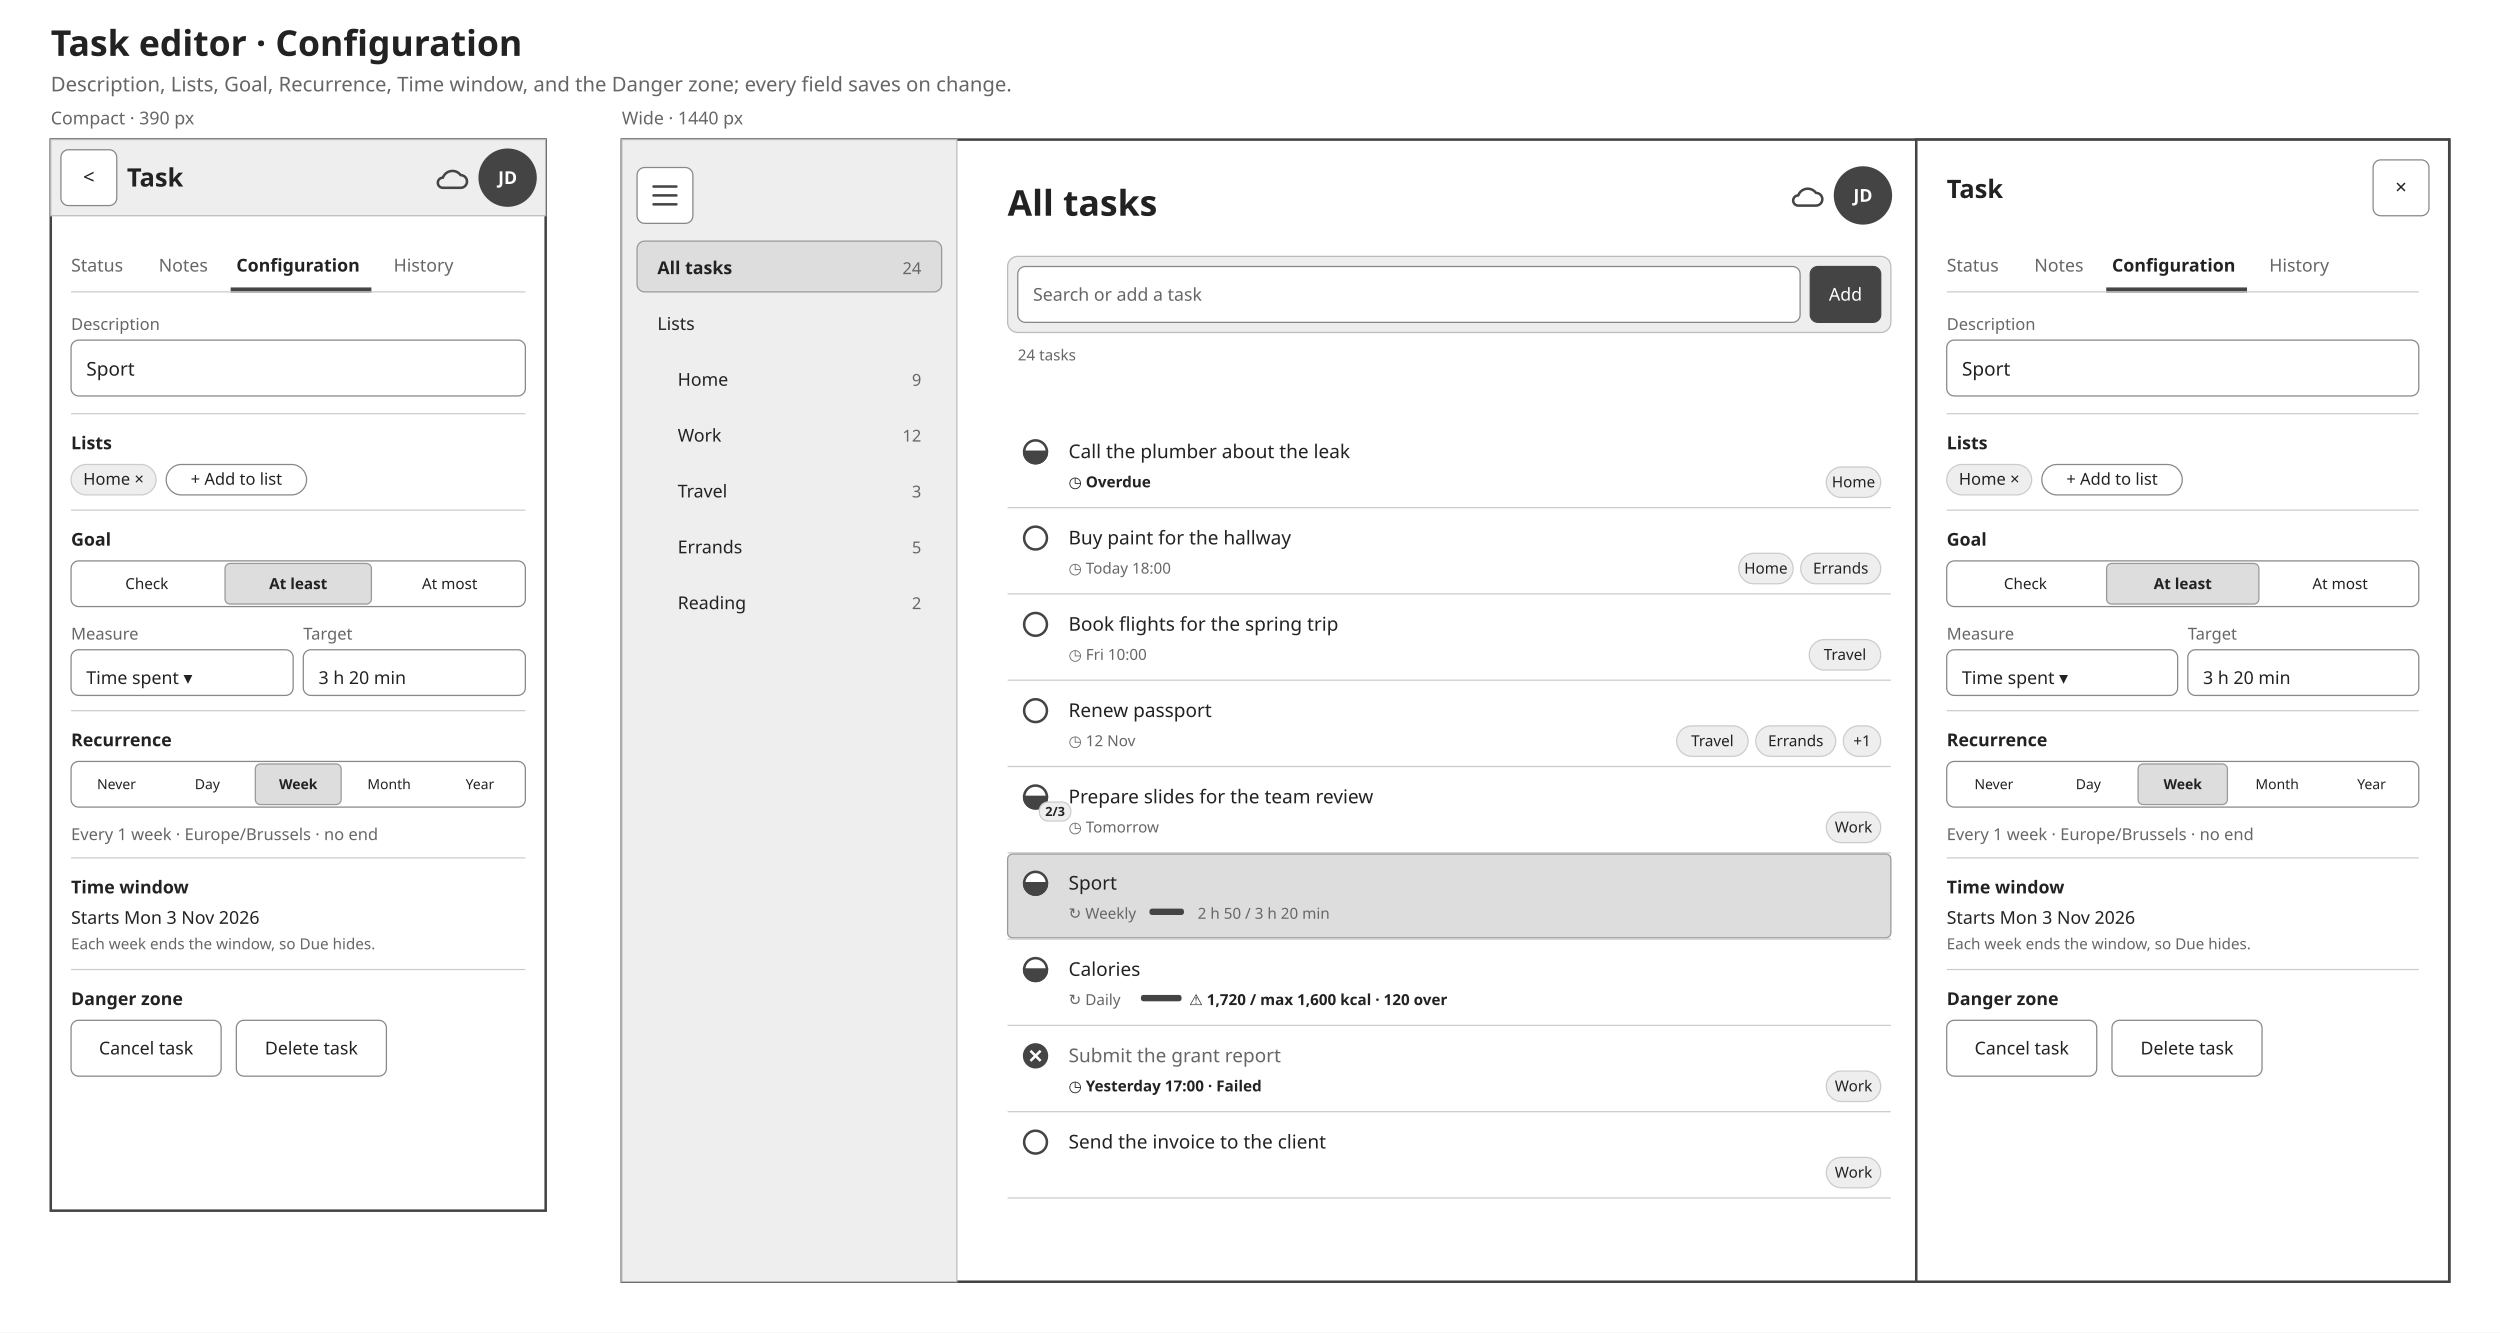
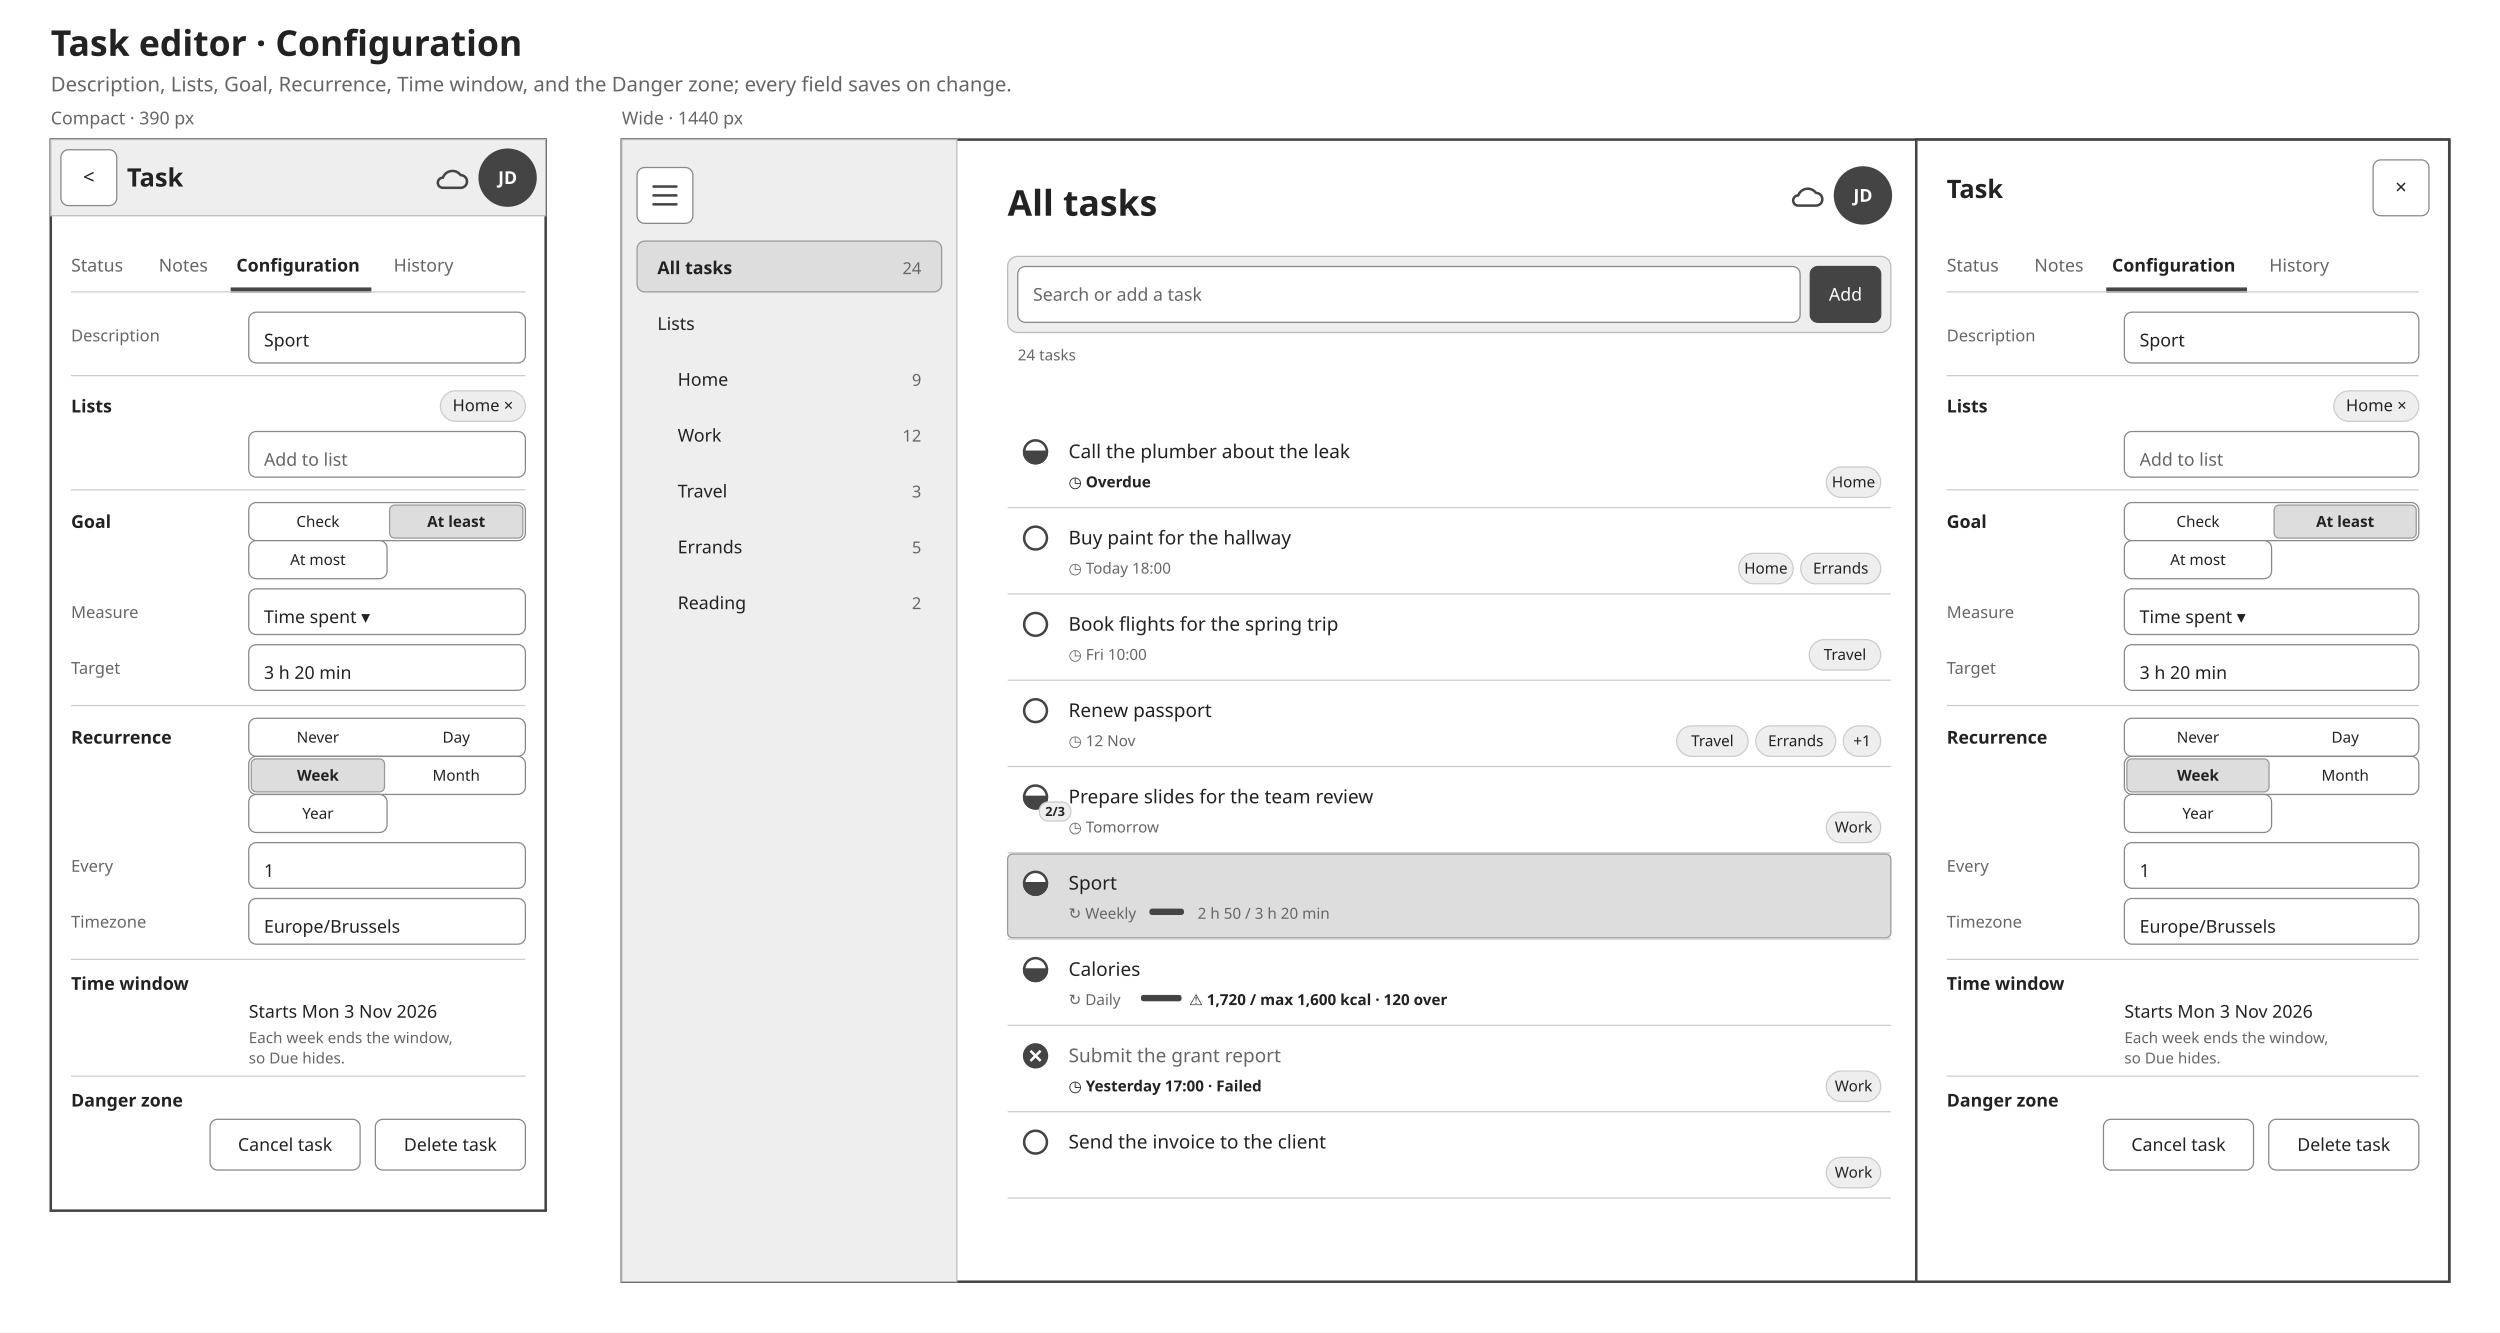
<svg xmlns="http://www.w3.org/2000/svg" width="1970" height="1050" viewBox="0 0 1970 1050">
  <style>
text { font-family: sans-serif; fill: #222222; }
.muted { fill: #666666; }
.on-primary { fill: #ffffff; }
.bold { font-weight: bold; }
rect.frame { fill: #ffffff; stroke: #444444; stroke-width: 2; }
.bar { fill: #eeeeee; stroke: #bbbbbb; }
.box { fill: #f5f5f5; stroke: #bbbbbb; }
.control { fill: #ffffff; stroke: #888888; }
.disabled { fill: #f5f5f5; stroke: #cccccc; }
.primary { fill: #444444; stroke: #444444; }
.selected { fill: #dddddd; stroke: #999999; }
.chip { fill: #eeeeee; stroke: #cccccc; }
.signal { fill: #ffffff; stroke: #222222; stroke-width: 2; }
.scrim { fill: #888888; fill-opacity: 0.5; }
.rule { stroke: #cccccc; }
.drop { stroke: #222222; stroke-width: 3; }
.icon { fill: #ffffff; stroke: #444444; stroke-width: 2; }
.icon-fill { fill: #444444; stroke: #444444; stroke-width: 2; }
.icon-mark { fill: none; stroke: #ffffff; stroke-width: 2; }
.icon-line { stroke: #444444; stroke-width: 2; }
.icon-line-open { fill: none; stroke: #444444; stroke-width: 2; stroke-linecap: round; stroke-linejoin: round; }
.icon-dashed { fill: #ffffff; stroke: #444444; stroke-width: 2; stroke-dasharray: 3 3; }
.meter { fill: #dddddd; stroke: none; }
.meter-fill { fill: #444444; stroke: none; }
.tooltip { fill: #222222; stroke: #222222; }
  </style>
  <rect x="0" y="0" width="1970" height="1050" fill="#ffffff" />
  <text x="40" y="44" font-size="28" class="bold">Task editor · Configuration</text>
  <text x="40" y="72" font-size="16" class="muted">Description, Lists, Goal, Recurrence, Time window, and the Danger zone; every field saves on change.</text>
  <text x="40" y="98" font-size="14" class="muted">Compact · 390 px</text>
  <text x="490" y="98" font-size="14" class="muted">Wide · 1440 px</text>
  <g class="frame" data-width="390" data-height="844" transform="translate(40 110)">
    <rect x="0" y="0" width="390" height="844" rx="0" class="frame" />
    <rect x="0" y="0" width="390" height="60" rx="0" class="bar" />
    <rect x="8" y="8" width="44" height="44" rx="6" class="control" />
    <text x="30" y="35" font-size="16" text-anchor="middle">&lt;</text>
    <circle cx="360" cy="30" r="22" class="icon-fill" />
    <text x="360" y="35" font-size="14" class="on-primary bold" text-anchor="middle">JD</text>
    <path d="M 309 38 H 323 A 5 5 0 0 0 323 28 A 8 8 0 0 0 309 30 A 4 4 0 0 0 309 38 Z" class="icon-line-open" />
    <text x="60" y="37" font-size="20" class="bold">Task</text>
    <text x="16" y="104" font-size="14" class="muted">Status</text>
    <text x="85.04" y="104" font-size="14" class="muted">Notes</text>
    <text x="146.24" y="104" font-size="14" class="bold">Configuration</text>
    <rect x="142.24" y="117" width="109.92" height="3" rx="0" class="primary" />
    <text x="270.16" y="104" font-size="14" class="muted">History</text>
    <line x1="16" y1="120" x2="374" y2="120" class="rule" />
-     <text x="16" y="150" font-size="13" class="muted">Description</text>
-     <rect x="16" y="158" width="358" height="44" rx="6" class="control" />
-     <text x="28" y="186" font-size="15">Sport</text>
-     <line x1="16" y1="216" x2="374" y2="216" class="rule" />
-     <text x="16" y="244" font-size="14" class="bold">Lists</text>
-     <rect x="16" y="256" width="66.96" height="24" rx="12" class="chip" />
-     <text x="49.48" y="272" font-size="13" text-anchor="middle">Home  ×</text>
-     <rect x="90.96" y="256" width="110.64" height="24" rx="12" class="control" />
-     <text x="146.28" y="272" font-size="13" text-anchor="middle">+ Add to list</text>
-     <line x1="16" y1="292" x2="374" y2="292" class="rule" />
-     <text x="16" y="320" font-size="14" class="bold">Goal</text>
-     <rect x="16" y="332" width="358" height="36" rx="6" class="control" />
-     <text x="75.667" y="354.2" font-size="12" text-anchor="middle">Check</text>
-     <rect x="137.333" y="334" width="115.333" height="32" rx="4" class="selected" />
-     <text x="195" y="354.2" font-size="12" class="bold" text-anchor="middle">At least</text>
-     <text x="314.333" y="354.2" font-size="12" text-anchor="middle">At most</text>
-     <text x="16" y="394" font-size="13" class="muted">Measure</text>
-     <rect x="16" y="402" width="175" height="36" rx="6" class="control" />
-     <text x="28" y="429" font-size="14">Time spent ▾</text>
-     <text x="199" y="394" font-size="13" class="muted">Target</text>
-     <rect x="199" y="402" width="175" height="36" rx="6" class="control" />
-     <text x="211" y="429" font-size="14">3 h 20 min</text>
-     <line x1="16" y1="450" x2="374" y2="450" class="rule" />
-     <text x="16" y="478" font-size="14" class="bold">Recurrence</text>
-     <rect x="16" y="490" width="358" height="36" rx="6" class="control" />
-     <text x="51.8" y="511.85" font-size="11" text-anchor="middle">Never</text>
-     <text x="123.4" y="511.85" font-size="11" text-anchor="middle">Day</text>
-     <rect x="161.2" y="492" width="67.6" height="32" rx="4" class="selected" />
-     <text x="195" y="511.85" font-size="11" class="bold" text-anchor="middle">Week</text>
-     <text x="266.6" y="511.85" font-size="11" text-anchor="middle">Month</text>
-     <text x="338.2" y="511.85" font-size="11" text-anchor="middle">Year</text>
-     <text x="16" y="552" font-size="13" class="muted">Every 1 week · Europe/Brussels · no end</text>
-     <line x1="16" y1="566" x2="374" y2="566" class="rule" />
-     <text x="16" y="594" font-size="14" class="bold">Time window</text>
-     <text x="16" y="618" font-size="14">Starts Mon 3 Nov 2026</text>
-     <text x="16" y="638" font-size="12" class="muted">Each week ends the window, so Due hides.</text>
-     <line x1="16" y1="654" x2="374" y2="654" class="rule" />
-     <text x="16" y="682" font-size="14" class="bold">Danger zone</text>
-     <rect x="16" y="694" width="118.24" height="44" rx="6" class="control" />
-     <text x="75.12" y="720.9" font-size="14" text-anchor="middle">Cancel task</text>
-     <rect x="146.24" y="694" width="118.24" height="44" rx="6" class="control" />
-     <text x="205.36" y="720.9" font-size="14" text-anchor="middle">Delete task</text>
+     <text x="16" y="159" font-size="13" class="muted">Description</text>
+     <rect x="156" y="136" width="218" height="40" rx="6" class="control" />
+     <text x="168" y="163" font-size="14">Sport</text>
+     <line x1="16" y1="186" x2="374" y2="186" class="rule" />
+     <text x="16" y="215" font-size="14" class="bold">Lists</text>
+     <rect x="307.04" y="198" width="66.96" height="24" rx="12" class="chip" />
+     <text x="340.52" y="214" font-size="13" text-anchor="middle">Home  ×</text>
+     <rect x="156" y="230" width="218" height="36" rx="6" class="control" />
+     <text x="168" y="257" font-size="14" class="muted">Add to list</text>
+     <line x1="16" y1="276" x2="374" y2="276" class="rule" />
+     <text x="16" y="306" font-size="14" class="bold">Goal</text>
+     <rect x="156" y="286" width="218" height="30" rx="6" class="control" />
+     <text x="210.5" y="305.2" font-size="12" text-anchor="middle">Check</text>
+     <rect x="267" y="288" width="105" height="26" rx="4" class="selected" />
+     <text x="319.5" y="305.2" font-size="12" class="bold" text-anchor="middle">At least</text>
+     <rect x="156" y="316" width="109" height="30" rx="6" class="control" />
+     <text x="210.5" y="335.2" font-size="12" text-anchor="middle">At most</text>
+     <text x="16" y="377" font-size="13" class="muted">Measure</text>
+     <rect x="156" y="354" width="218" height="36" rx="6" class="control" />
+     <text x="168" y="381" font-size="14">Time spent ▾</text>
+     <text x="16" y="421" font-size="13" class="muted">Target</text>
+     <rect x="156" y="398" width="218" height="36" rx="6" class="control" />
+     <text x="168" y="425" font-size="14">3 h 20 min</text>
+     <line x1="16" y1="446" x2="374" y2="446" class="rule" />
+     <text x="16" y="476" font-size="14" class="bold">Recurrence</text>
+     <rect x="156" y="456" width="218" height="30" rx="6" class="control" />
+     <text x="210.5" y="475.2" font-size="12" text-anchor="middle">Never</text>
+     <text x="319.5" y="475.2" font-size="12" text-anchor="middle">Day</text>
+     <rect x="156" y="486" width="218" height="30" rx="6" class="control" />
+     <rect x="158" y="488" width="105" height="26" rx="4" class="selected" />
+     <text x="210.5" y="505.2" font-size="12" class="bold" text-anchor="middle">Week</text>
+     <text x="319.5" y="505.2" font-size="12" text-anchor="middle">Month</text>
+     <rect x="156" y="516" width="109" height="30" rx="6" class="control" />
+     <text x="210.5" y="535.2" font-size="12" text-anchor="middle">Year</text>
+     <text x="16" y="577" font-size="13" class="muted">Every</text>
+     <rect x="156" y="554" width="218" height="36" rx="6" class="control" />
+     <text x="168" y="581" font-size="14">1</text>
+     <text x="16" y="621" font-size="13" class="muted">Timezone</text>
+     <rect x="156" y="598" width="218" height="36" rx="6" class="control" />
+     <text x="168" y="625" font-size="14">Europe/Brussels</text>
+     <line x1="16" y1="646" x2="374" y2="646" class="rule" />
+     <text x="16" y="670" font-size="14" class="bold">Time window</text>
+     <text x="156" y="692" font-size="14">Starts Mon 3 Nov 2026</text>
+     <text x="156" y="712" font-size="12" class="muted">Each week ends the window,</text>
+     <text x="156" y="728" font-size="12" class="muted">so Due hides.</text>
+     <line x1="16" y1="738" x2="374" y2="738" class="rule" />
+     <text x="16" y="762" font-size="14" class="bold">Danger zone</text>
+     <rect x="255.76" y="772" width="118.24" height="40" rx="6" class="control" />
+     <text x="314.88" y="796.9" font-size="14" text-anchor="middle">Delete task</text>
+     <rect x="125.52" y="772" width="118.24" height="40" rx="6" class="control" />
+     <text x="184.64" y="796.9" font-size="14" text-anchor="middle">Cancel task</text>
  </g>
  <g class="frame" data-width="1440" data-height="900" transform="translate(490 110)">
    <rect x="0" y="0" width="1440" height="900" rx="0" class="frame" />
    <rect x="0" y="0" width="264" height="900" rx="0" class="bar" />
    <rect x="12" y="22" width="44" height="44" rx="6" class="control" />
    <path d="M 25 37 H 43" class="icon-line-open" />
    <path d="M 25 44 H 43" class="icon-line-open" />
    <path d="M 25 51 H 43" class="icon-line-open" />
    <rect x="12" y="80" width="240" height="40" rx="6" class="selected" />
    <text x="28" y="106" font-size="14" class="bold">All tasks</text>
    <text x="236" y="106" font-size="13" class="muted" text-anchor="end">24</text>
    <text x="28" y="150" font-size="14">Lists</text>
    <text x="44" y="194" font-size="14">Home</text>
    <text x="236" y="194" font-size="13" class="muted" text-anchor="end">9</text>
    <text x="44" y="238" font-size="14">Work</text>
    <text x="236" y="238" font-size="13" class="muted" text-anchor="end">12</text>
    <text x="44" y="282" font-size="14">Travel</text>
    <text x="236" y="282" font-size="13" class="muted" text-anchor="end">3</text>
    <text x="44" y="326" font-size="14">Errands</text>
    <text x="236" y="326" font-size="13" class="muted" text-anchor="end">5</text>
    <text x="44" y="370" font-size="14">Reading</text>
    <text x="236" y="370" font-size="13" class="muted" text-anchor="end">2</text>
    <circle cx="978" cy="44" r="22" class="icon-fill" />
    <text x="978" y="49" font-size="14" class="on-primary bold" text-anchor="middle">JD</text>
    <path d="M 927 52 H 941 A 5 5 0 0 0 941 42 A 8 8 0 0 0 927 44 A 4 4 0 0 0 927 52 Z" class="icon-line-open" />
    <text x="304" y="60" font-size="28" class="bold">All tasks</text>
    <rect x="304" y="92" width="696" height="60" rx="8" class="bar" />
    <rect x="936.48" y="100" width="55.52" height="44" rx="6" class="primary" />
    <text x="964.24" y="126.9" font-size="14" class="on-primary" text-anchor="middle">Add</text>
    <rect x="312" y="100" width="616.48" height="44" rx="6" class="control" />
    <text x="324" y="127" font-size="14" class="muted">Search or add a task</text>
    <text x="312" y="174" font-size="12" class="muted">24 tasks</text>
    <line x1="304" y1="290" x2="1000" y2="290" class="rule" />
    <circle cx="326" cy="246" r="9" class="icon" />
    <path d="M317 246 A9 9 0 0 0 335 246 Z" class="icon-fill" />
    <text x="352" y="251" font-size="15">Call the plumber about the leak</text>
    <text x="352" y="274" font-size="12" class="bold">◷ Overdue</text>
    <rect x="949.12" y="258" width="42.88" height="24" rx="12" class="chip" />
    <text x="970.56" y="274" font-size="12" text-anchor="middle">Home</text>
    <line x1="304" y1="358" x2="1000" y2="358" class="rule" />
    <circle cx="326" cy="314" r="9" class="icon" />
    <text x="352" y="319" font-size="15">Buy paint for the hallway</text>
    <text x="352" y="342" font-size="12" class="muted">◷ Today 18:00</text>
    <rect x="928.96" y="326" width="63.04" height="24" rx="12" class="chip" />
    <text x="960.48" y="342" font-size="12" text-anchor="middle">Errands</text>
    <rect x="880.08" y="326" width="42.88" height="24" rx="12" class="chip" />
    <text x="901.52" y="342" font-size="12" text-anchor="middle">Home</text>
    <line x1="304" y1="426" x2="1000" y2="426" class="rule" />
    <circle cx="326" cy="382" r="9" class="icon" />
    <text x="352" y="387" font-size="15">Book flights for the spring trip</text>
    <text x="352" y="410" font-size="12" class="muted">◷ Fri 10:00</text>
    <rect x="935.68" y="394" width="56.32" height="24" rx="12" class="chip" />
    <text x="963.84" y="410" font-size="12" text-anchor="middle">Travel</text>
    <line x1="304" y1="494" x2="1000" y2="494" class="rule" />
    <circle cx="326" cy="450" r="9" class="icon" />
    <text x="352" y="455" font-size="15">Renew passport</text>
    <text x="352" y="478" font-size="12" class="muted">◷ 12 Nov</text>
    <rect x="962.56" y="462" width="29.44" height="24" rx="12" class="chip" />
    <text x="977.28" y="478" font-size="12" text-anchor="middle">+1</text>
    <rect x="893.52" y="462" width="63.04" height="24" rx="12" class="chip" />
    <text x="925.04" y="478" font-size="12" text-anchor="middle">Errands</text>
    <rect x="831.2" y="462" width="56.32" height="24" rx="12" class="chip" />
    <text x="859.36" y="478" font-size="12" text-anchor="middle">Travel</text>
    <line x1="304" y1="562" x2="1000" y2="562" class="rule" />
    <circle cx="326" cy="518" r="9" class="icon" />
    <path d="M317 518 A9 9 0 0 0 335 518 Z" class="icon-fill" />
    <rect x="329" y="522" width="24.8" height="15" rx="7" class="chip" />
    <text x="341.4" y="533" font-size="10" class="bold" text-anchor="middle">2/3</text>
    <text x="352" y="523" font-size="15">Prepare slides for the team review</text>
    <text x="352" y="546" font-size="12" class="muted">◷ Tomorrow</text>
    <rect x="949.12" y="530" width="42.88" height="24" rx="12" class="chip" />
    <text x="970.56" y="546" font-size="12" text-anchor="middle">Work</text>
    <rect x="304" y="563" width="696" height="66" rx="4" class="selected" />
    <line x1="304" y1="630" x2="1000" y2="630" class="rule" />
    <circle cx="326" cy="586" r="9" class="icon" />
    <path d="M317 586 A9 9 0 0 0 335 586 Z" class="icon-fill" />
    <text x="352" y="591" font-size="15">Sport</text>
    <text x="352" y="614" font-size="12" class="muted">↻ Weekly</text>
    <rect x="415.76" y="606" width="32" height="5" rx="2" class="meter" />
    <rect x="415.76" y="606" width="27.2" height="5" rx="2" class="meter-fill" />
    <text x="453.76" y="614" font-size="12" class="muted">2 h 50 / 3 h 20 min</text>
    <line x1="304" y1="698" x2="1000" y2="698" class="rule" />
    <circle cx="326" cy="654" r="9" class="icon" />
    <path d="M317 654 A9 9 0 0 0 335 654 Z" class="icon-fill" />
    <text x="352" y="659" font-size="15">Calories</text>
    <text x="352" y="682" font-size="12" class="muted">↻ Daily</text>
    <rect x="409.04" y="674" width="32" height="5" rx="2" class="meter" />
    <rect x="409.04" y="674" width="32" height="5" rx="2" class="meter-fill" />
    <text x="447.04" y="682" font-size="12" class="bold">⚠ 1,720 / max 1,600 kcal · 120 over</text>
    <line x1="304" y1="766" x2="1000" y2="766" class="rule" />
    <circle cx="326" cy="722" r="9" class="icon-fill" />
    <path d="M322 718 L330 726 M330 718 L322 726" class="icon-mark" />
    <text x="352" y="727" font-size="15" class="muted">Submit the grant report</text>
    <text x="352" y="750" font-size="12" class="bold">◷ Yesterday 17:00 · Failed</text>
    <rect x="949.12" y="734" width="42.88" height="24" rx="12" class="chip" />
    <text x="970.56" y="750" font-size="12" text-anchor="middle">Work</text>
    <line x1="304" y1="834" x2="1000" y2="834" class="rule" />
    <circle cx="326" cy="790" r="9" class="icon" />
    <text x="352" y="795" font-size="15">Send the invoice to the client</text>
    <rect x="949.12" y="802" width="42.88" height="24" rx="12" class="chip" />
    <text x="970.56" y="818" font-size="12" text-anchor="middle">Work</text>
    <rect x="1020" y="0" width="420" height="900" rx="0" class="frame" />
    <text x="1044" y="46" font-size="20" class="bold">Task</text>
    <rect x="1380" y="16" width="44" height="44" rx="6" class="control" />
    <text x="1402" y="43" font-size="16" text-anchor="middle">×</text>
    <text x="1044" y="104" font-size="14" class="muted">Status</text>
    <text x="1113.04" y="104" font-size="14" class="muted">Notes</text>
    <text x="1174.24" y="104" font-size="14" class="bold">Configuration</text>
    <rect x="1170.24" y="117" width="109.92" height="3" rx="0" class="primary" />
    <text x="1298.16" y="104" font-size="14" class="muted">History</text>
    <line x1="1044" y1="120" x2="1416" y2="120" class="rule" />
-     <text x="1044" y="150" font-size="13" class="muted">Description</text>
-     <rect x="1044" y="158" width="372" height="44" rx="6" class="control" />
-     <text x="1056" y="186" font-size="15">Sport</text>
-     <line x1="1044" y1="216" x2="1416" y2="216" class="rule" />
-     <text x="1044" y="244" font-size="14" class="bold">Lists</text>
-     <rect x="1044" y="256" width="66.96" height="24" rx="12" class="chip" />
-     <text x="1077.48" y="272" font-size="13" text-anchor="middle">Home  ×</text>
-     <rect x="1118.96" y="256" width="110.64" height="24" rx="12" class="control" />
-     <text x="1174.28" y="272" font-size="13" text-anchor="middle">+ Add to list</text>
-     <line x1="1044" y1="292" x2="1416" y2="292" class="rule" />
-     <text x="1044" y="320" font-size="14" class="bold">Goal</text>
-     <rect x="1044" y="332" width="372" height="36" rx="6" class="control" />
-     <text x="1106" y="354.2" font-size="12" text-anchor="middle">Check</text>
-     <rect x="1170" y="334" width="120" height="32" rx="4" class="selected" />
-     <text x="1230" y="354.2" font-size="12" class="bold" text-anchor="middle">At least</text>
-     <text x="1354" y="354.2" font-size="12" text-anchor="middle">At most</text>
-     <text x="1044" y="394" font-size="13" class="muted">Measure</text>
-     <rect x="1044" y="402" width="182" height="36" rx="6" class="control" />
-     <text x="1056" y="429" font-size="14">Time spent ▾</text>
-     <text x="1234" y="394" font-size="13" class="muted">Target</text>
-     <rect x="1234" y="402" width="182" height="36" rx="6" class="control" />
-     <text x="1246" y="429" font-size="14">3 h 20 min</text>
-     <line x1="1044" y1="450" x2="1416" y2="450" class="rule" />
-     <text x="1044" y="478" font-size="14" class="bold">Recurrence</text>
-     <rect x="1044" y="490" width="372" height="36" rx="6" class="control" />
-     <text x="1081.2" y="511.85" font-size="11" text-anchor="middle">Never</text>
-     <text x="1155.6" y="511.85" font-size="11" text-anchor="middle">Day</text>
-     <rect x="1194.8" y="492" width="70.4" height="32" rx="4" class="selected" />
-     <text x="1230" y="511.85" font-size="11" class="bold" text-anchor="middle">Week</text>
-     <text x="1304.4" y="511.85" font-size="11" text-anchor="middle">Month</text>
-     <text x="1378.8" y="511.85" font-size="11" text-anchor="middle">Year</text>
-     <text x="1044" y="552" font-size="13" class="muted">Every 1 week · Europe/Brussels · no end</text>
-     <line x1="1044" y1="566" x2="1416" y2="566" class="rule" />
-     <text x="1044" y="594" font-size="14" class="bold">Time window</text>
-     <text x="1044" y="618" font-size="14">Starts Mon 3 Nov 2026</text>
-     <text x="1044" y="638" font-size="12" class="muted">Each week ends the window, so Due hides.</text>
-     <line x1="1044" y1="654" x2="1416" y2="654" class="rule" />
-     <text x="1044" y="682" font-size="14" class="bold">Danger zone</text>
-     <rect x="1044" y="694" width="118.24" height="44" rx="6" class="control" />
-     <text x="1103.12" y="720.9" font-size="14" text-anchor="middle">Cancel task</text>
-     <rect x="1174.24" y="694" width="118.24" height="44" rx="6" class="control" />
-     <text x="1233.36" y="720.9" font-size="14" text-anchor="middle">Delete task</text>
+     <text x="1044" y="159" font-size="13" class="muted">Description</text>
+     <rect x="1184" y="136" width="232" height="40" rx="6" class="control" />
+     <text x="1196" y="163" font-size="14">Sport</text>
+     <line x1="1044" y1="186" x2="1416" y2="186" class="rule" />
+     <text x="1044" y="215" font-size="14" class="bold">Lists</text>
+     <rect x="1349.04" y="198" width="66.96" height="24" rx="12" class="chip" />
+     <text x="1382.52" y="214" font-size="13" text-anchor="middle">Home  ×</text>
+     <rect x="1184" y="230" width="232" height="36" rx="6" class="control" />
+     <text x="1196" y="257" font-size="14" class="muted">Add to list</text>
+     <line x1="1044" y1="276" x2="1416" y2="276" class="rule" />
+     <text x="1044" y="306" font-size="14" class="bold">Goal</text>
+     <rect x="1184" y="286" width="232" height="30" rx="6" class="control" />
+     <text x="1242" y="305.2" font-size="12" text-anchor="middle">Check</text>
+     <rect x="1302" y="288" width="112" height="26" rx="4" class="selected" />
+     <text x="1358" y="305.2" font-size="12" class="bold" text-anchor="middle">At least</text>
+     <rect x="1184" y="316" width="116" height="30" rx="6" class="control" />
+     <text x="1242" y="335.2" font-size="12" text-anchor="middle">At most</text>
+     <text x="1044" y="377" font-size="13" class="muted">Measure</text>
+     <rect x="1184" y="354" width="232" height="36" rx="6" class="control" />
+     <text x="1196" y="381" font-size="14">Time spent ▾</text>
+     <text x="1044" y="421" font-size="13" class="muted">Target</text>
+     <rect x="1184" y="398" width="232" height="36" rx="6" class="control" />
+     <text x="1196" y="425" font-size="14">3 h 20 min</text>
+     <line x1="1044" y1="446" x2="1416" y2="446" class="rule" />
+     <text x="1044" y="476" font-size="14" class="bold">Recurrence</text>
+     <rect x="1184" y="456" width="232" height="30" rx="6" class="control" />
+     <text x="1242" y="475.2" font-size="12" text-anchor="middle">Never</text>
+     <text x="1358" y="475.2" font-size="12" text-anchor="middle">Day</text>
+     <rect x="1184" y="486" width="232" height="30" rx="6" class="control" />
+     <rect x="1186" y="488" width="112" height="26" rx="4" class="selected" />
+     <text x="1242" y="505.2" font-size="12" class="bold" text-anchor="middle">Week</text>
+     <text x="1358" y="505.2" font-size="12" text-anchor="middle">Month</text>
+     <rect x="1184" y="516" width="116" height="30" rx="6" class="control" />
+     <text x="1242" y="535.2" font-size="12" text-anchor="middle">Year</text>
+     <text x="1044" y="577" font-size="13" class="muted">Every</text>
+     <rect x="1184" y="554" width="232" height="36" rx="6" class="control" />
+     <text x="1196" y="581" font-size="14">1</text>
+     <text x="1044" y="621" font-size="13" class="muted">Timezone</text>
+     <rect x="1184" y="598" width="232" height="36" rx="6" class="control" />
+     <text x="1196" y="625" font-size="14">Europe/Brussels</text>
+     <line x1="1044" y1="646" x2="1416" y2="646" class="rule" />
+     <text x="1044" y="670" font-size="14" class="bold">Time window</text>
+     <text x="1184" y="692" font-size="14">Starts Mon 3 Nov 2026</text>
+     <text x="1184" y="712" font-size="12" class="muted">Each week ends the window,</text>
+     <text x="1184" y="728" font-size="12" class="muted">so Due hides.</text>
+     <line x1="1044" y1="738" x2="1416" y2="738" class="rule" />
+     <text x="1044" y="762" font-size="14" class="bold">Danger zone</text>
+     <rect x="1297.76" y="772" width="118.24" height="40" rx="6" class="control" />
+     <text x="1356.88" y="796.9" font-size="14" text-anchor="middle">Delete task</text>
+     <rect x="1167.52" y="772" width="118.24" height="40" rx="6" class="control" />
+     <text x="1226.64" y="796.9" font-size="14" text-anchor="middle">Cancel task</text>
  </g>
</svg>
